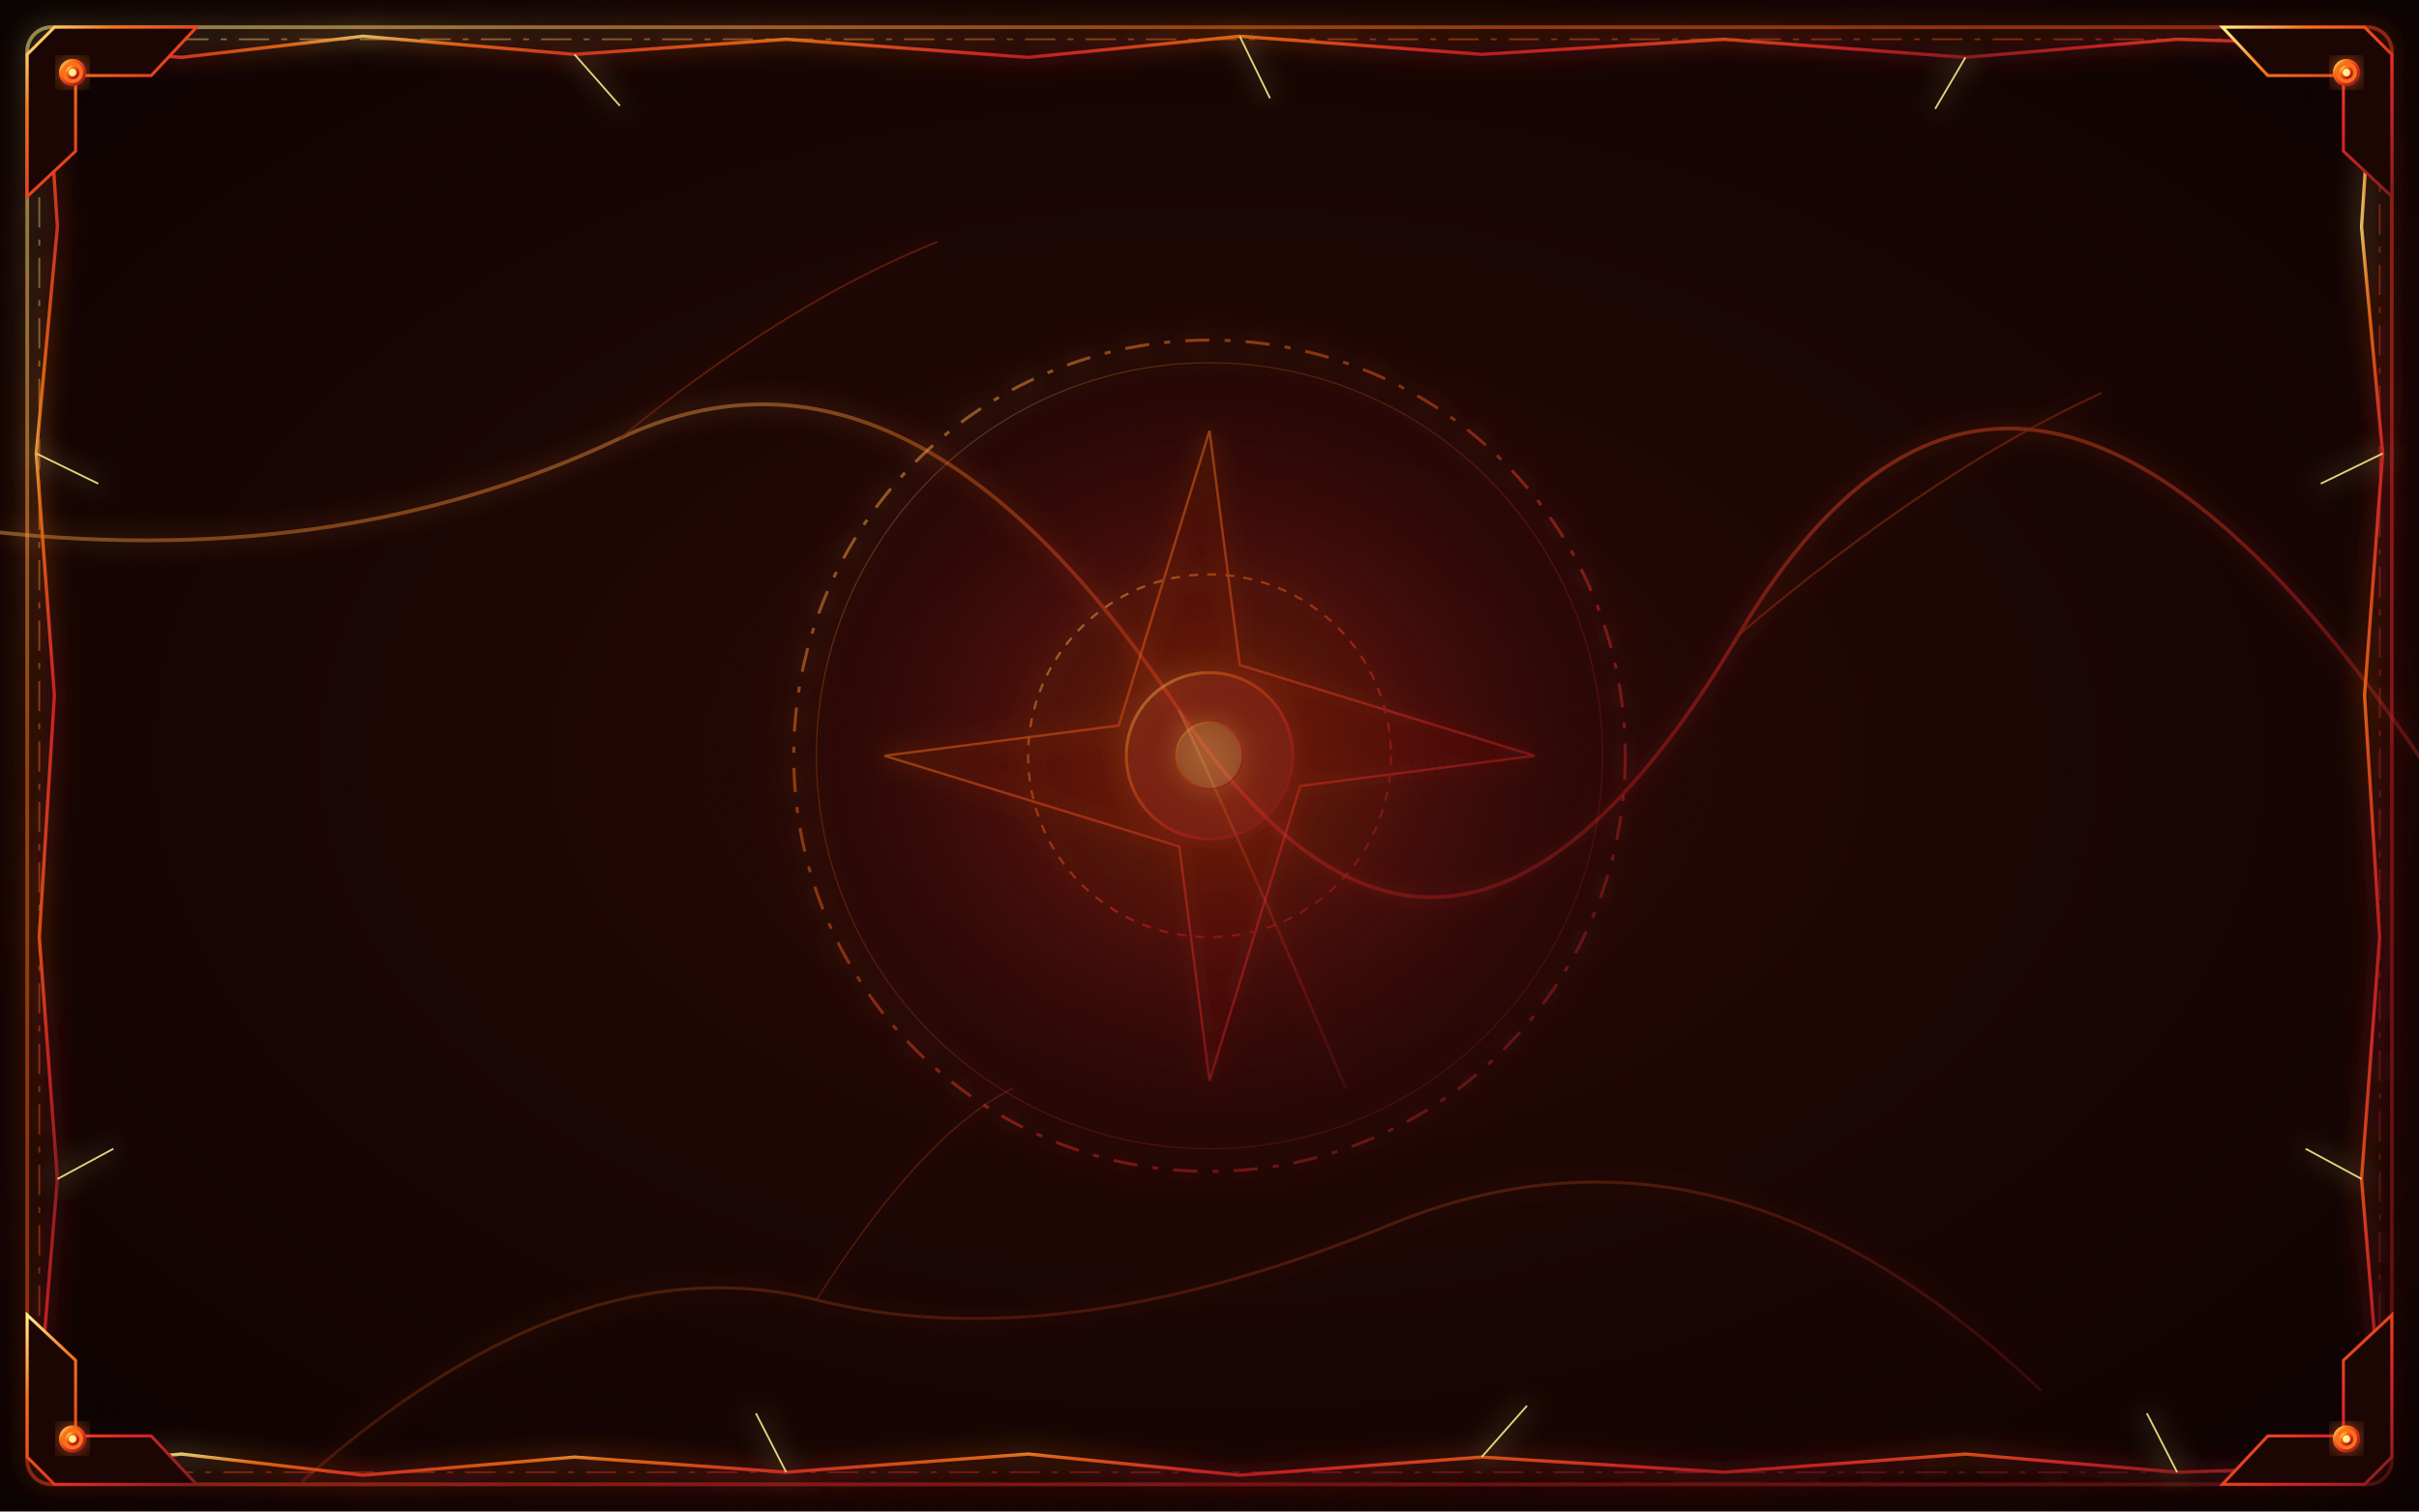
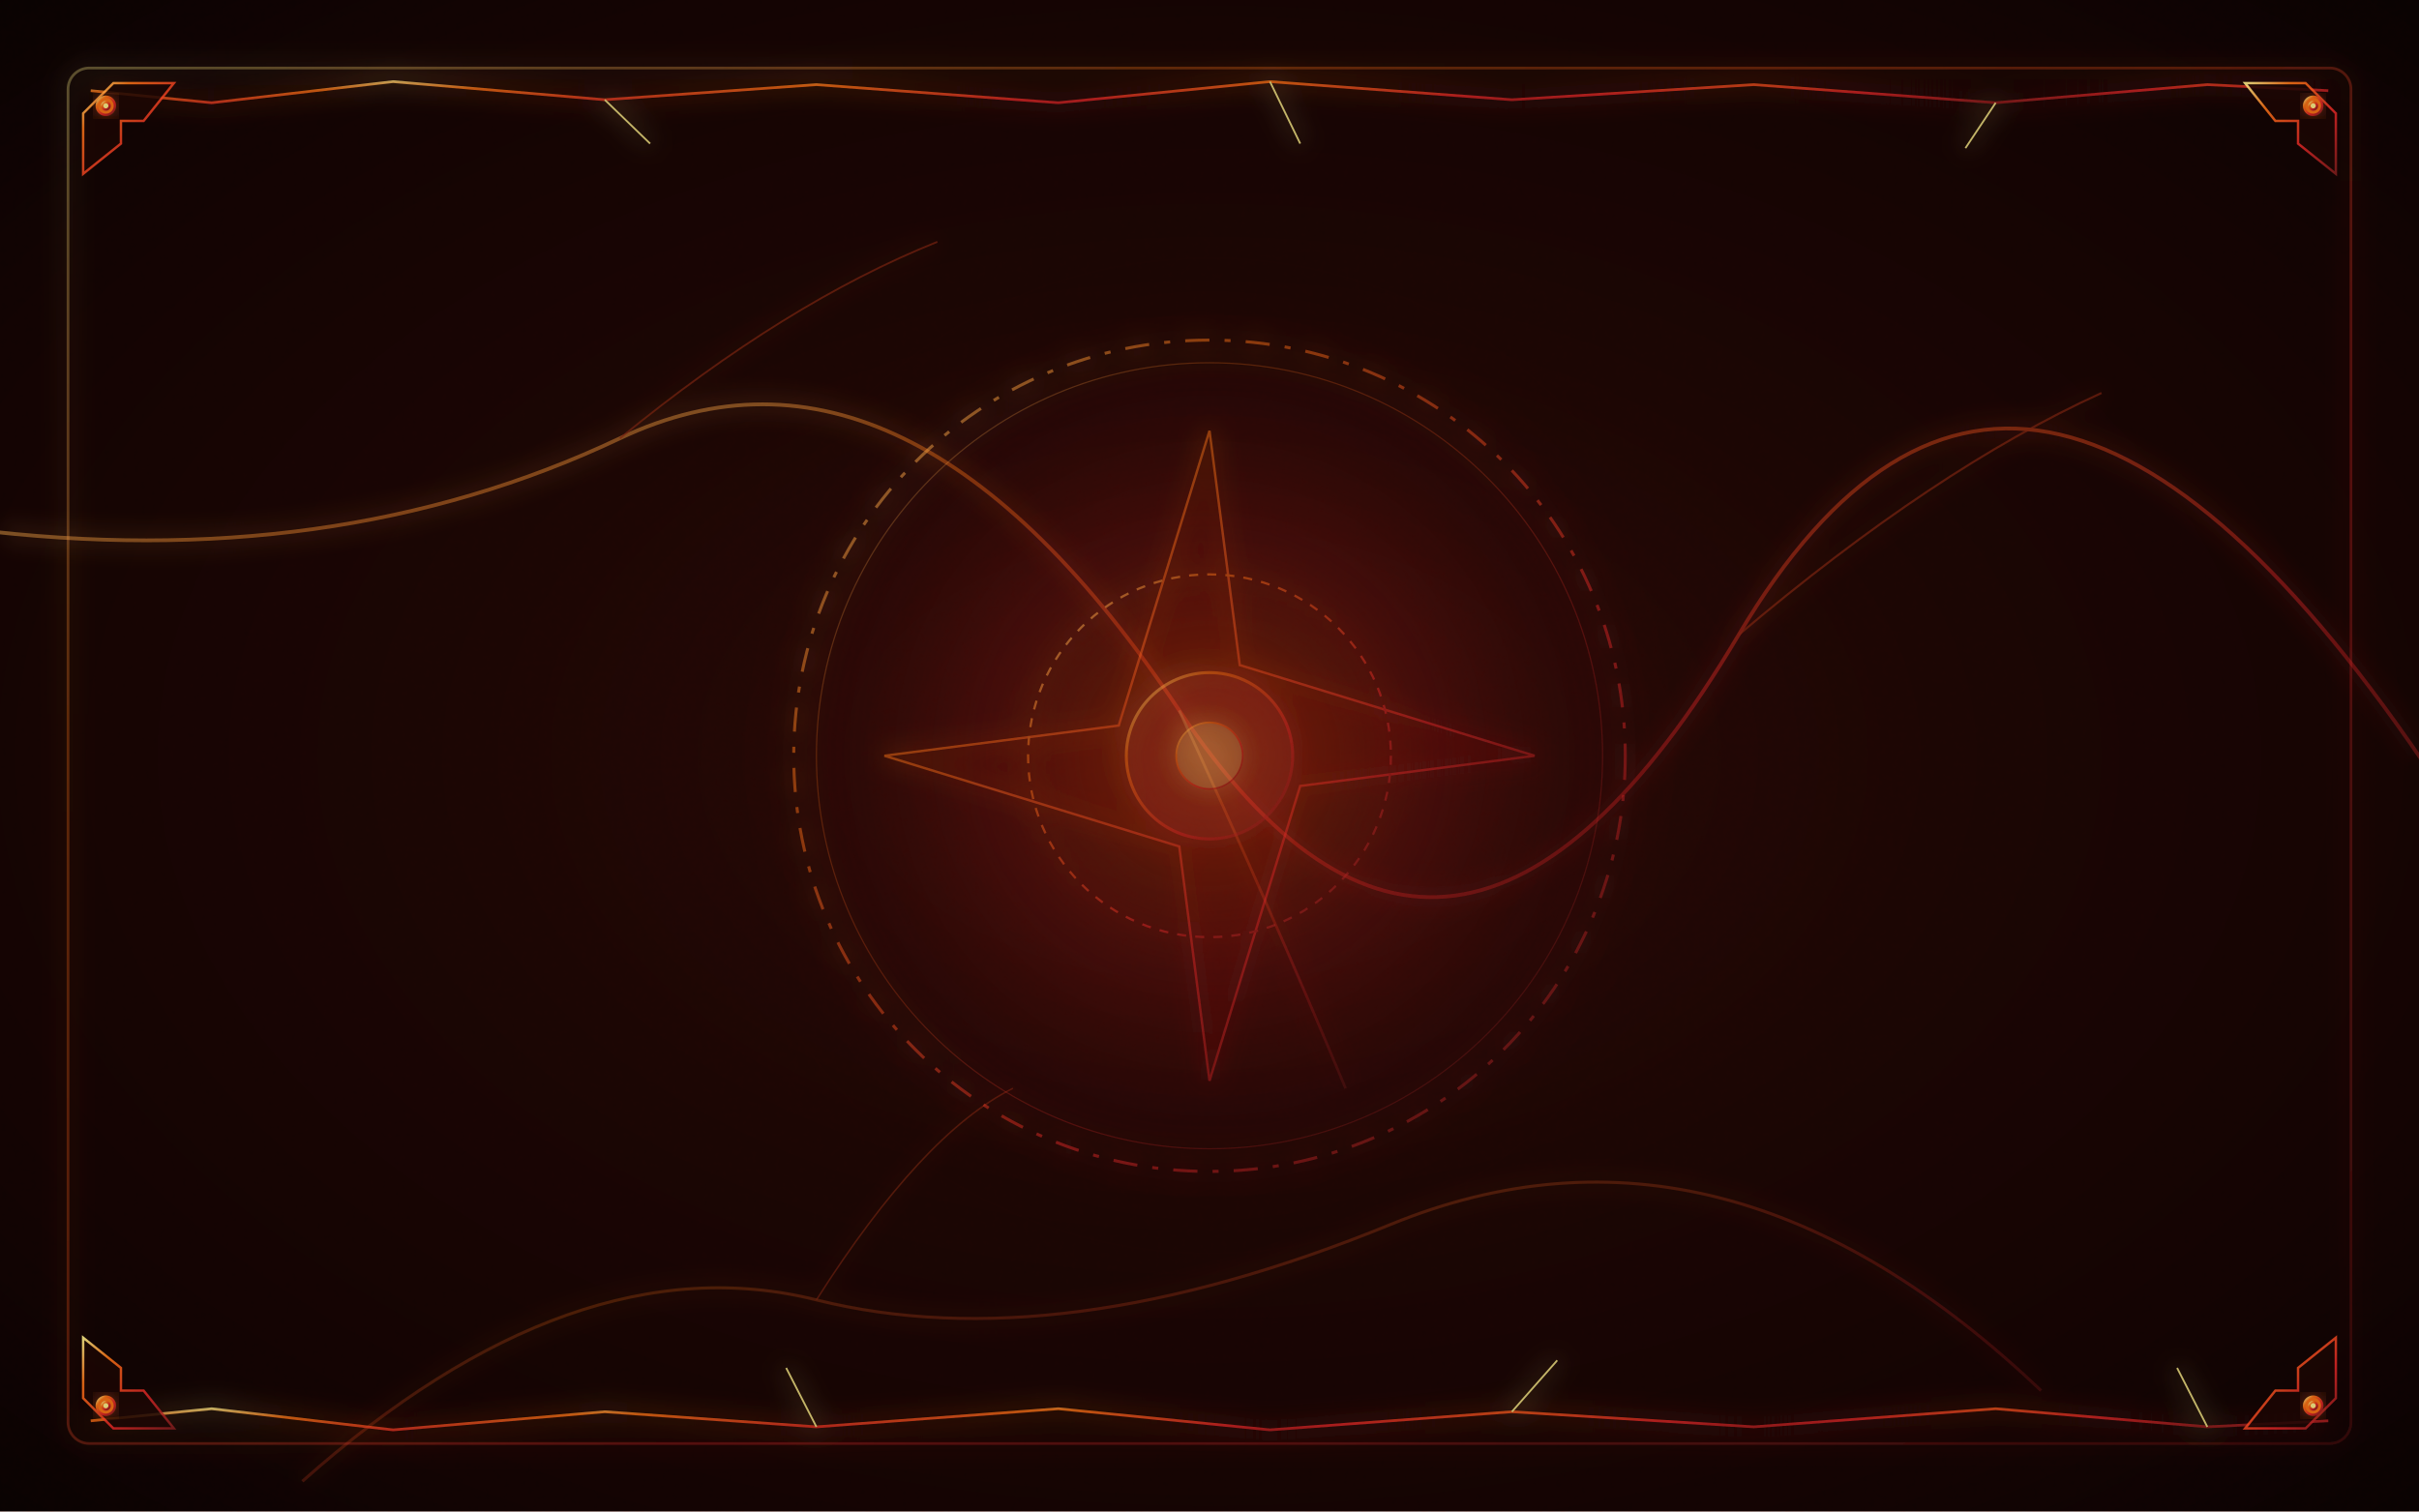
<svg xmlns="http://www.w3.org/2000/svg" width="100%" height="100%" viewBox="0 0 1600 1000" preserveAspectRatio="none">
  <defs>
    <filter id="basaltStone" x="0%" y="0%" width="100%" height="100%">
      <feTurbulence type="fractalNoise" baseFrequency="0.25 0.25" numOctaves="4" result="noise" />
      <feColorMatrix type="matrix" values="0 0 0 0 0.35   0 0 0 0 0.12   0 0 0 0 0.08  0 0 0 0.35 0" />
    </filter>
    <filter id="magmaGlow" x="-20%" y="-20%" width="140%" height="140%">
      <feGaussianBlur stdDeviation="8" result="blur" />
      <feMerge>
        <feMergeNode in="blur" />
        <feMergeNode in="SourceGraphic" />
      </feMerge>
    </filter>
    <radialGradient id="volcanoBg" cx="50%" cy="50%" r="75%">
      <stop offset="0%" stop-color="#2d0b07" />
      <stop offset="40%" stop-color="#1b0604" />
      <stop offset="75%" stop-color="#120403" />
      <stop offset="100%" stop-color="#070202" />
    </radialGradient>
    <linearGradient id="magmaFissureGrad" x1="0%" y1="0%" x2="100%" y2="100%">
      <stop offset="0%" stop-color="#fef08a" />
      <stop offset="25%" stop-color="#f97316" />
      <stop offset="65%" stop-color="#dc2626" />
      <stop offset="100%" stop-color="#7f1d1d" />
    </linearGradient>
    <radialGradient id="magmaCoreGlow" cx="50%" cy="50%" r="55%">
      <stop offset="0%" stop-color="#ea580c" stop-opacity="0.35" />
      <stop offset="45%" stop-color="#b91c1c" stop-opacity="0.16" />
      <stop offset="80%" stop-color="#450a0a" stop-opacity="0.04" />
      <stop offset="100%" stop-color="#000000" stop-opacity="0" />
    </radialGradient>
  </defs>
  <rect width="1600" height="1000" fill="url(#volcanoBg)" />
  <rect width="1600" height="1000" filter="url(#basaltStone)" style="mix-blend-mode: overlay;" />
  <g stroke="url(#magmaFissureGrad)" fill="none" opacity="0.45" filter="url(#magmaGlow)">
    <path d="M -20,350 Q 220,380 410,290 T 780,470 T 1150,420 T 1620,530" stroke-width="2.5" />
    <path d="M 410,290 Q 520,200 620,160" stroke-width="1.2" opacity="0.7" />
    <path d="M 780,470 Q 840,600 890,720" stroke-width="1.8" opacity="0.6" />
    <path d="M 1150,420 Q 1280,310 1390,260" stroke-width="1.4" opacity="0.7" />
    <path d="M 200,980 Q 380,820 540,860 T 920,810 T 1350,920" stroke-width="2.0" opacity="0.5" />
    <path d="M 540,860 Q 610,750 670,720" stroke-width="1.0" opacity="0.6" />
  </g>
  <circle cx="800" cy="500" r="330" fill="url(#magmaCoreGlow)" />
  <g transform="translate(800, 500)" stroke="url(#magmaFissureGrad)" fill="none" opacity="0.5" filter="url(#magmaGlow)">
    <circle r="275" stroke-width="2" stroke-dasharray="16 10 4 10" />
    <circle r="260" stroke-width="0.8" opacity="0.5" />
    <path d="M 0,-215 L 20,-60 L 215,0 L 60,20 L 0,215 L -20,60 L -215,0 L -60,-20 Z" stroke-width="1.6" fill="#dc2626" fill-opacity="0.06" />
    <circle r="120" stroke-width="1.5" stroke-dasharray="6 6" />
    <circle r="55" stroke-width="2" fill="#ef4444" fill-opacity="0.15" />
    <circle r="22" stroke-width="1.2" fill="#fef08a" fill-opacity="0.3" />
  </g>
-   <g stroke="url(#magmaFissureGrad)" fill="none" opacity="0.88" filter="url(#magmaGlow)">
-     <rect x="18" y="18" width="1564" height="964" rx="16" stroke-width="2.5" opacity="0.6" />
-     <rect x="26" y="26" width="1548" height="948" rx="12" stroke-width="1.2" stroke-dasharray="20 8 4 8" opacity="0.5" />
-     <path d="M 30,30 L 120,38 L 240,24 L 380,36 L 520,26 L 680,38 L 820,24 L 980,36 L 1140,26 L 1300,38 L 1440,26 L 1570,30" stroke-width="2.2" />
-     <path d="M 30,970 L 120,962 L 240,976 L 380,964 L 520,974 L 680,962 L 820,976 L 980,964 L 1140,974 L 1300,962 L 1440,974 L 1570,970" stroke-width="2.2" />
-     <path d="M 30,30 L 38,150 L 24,300 L 36,460 L 26,620 L 38,780 L 28,900 L 30,970" stroke-width="2.2" />
-     <path d="M 1570,30 L 1562,150 L 1576,300 L 1564,460 L 1574,620 L 1562,780 L 1572,900 L 1570,970" stroke-width="2.2" />
-     <path d="M 380,36 L 410,70 M 820,24 L 840,65 M 1300,38 L 1280,72" stroke="#fef08a" stroke-width="1.2" />
-     <path d="M 520,974 L 500,935 M 980,964 L 1010,930 M 1440,974 L 1420,935" stroke="#fef08a" stroke-width="1.2" />
-     <path d="M 24,300 L 65,320 M 38,780 L 75,760" stroke="#fef08a" stroke-width="1.2" />
-     <path d="M 1576,300 L 1535,320 M 1562,780 L 1525,760" stroke="#fef08a" stroke-width="1.2" />
+   <g stroke="url(#magmaFissureGrad)" fill="none" opacity="0.75" filter="url(#magmaGlow)">
+     <rect x="45" y="45" width="1510" height="910" rx="14" stroke-width="1.8" opacity="0.4" />
+     <path d="M 60,60 L 140,68 L 260,54 L 400,66 L 540,56 L 700,68 L 840,54 L 1000,66 L 1160,56 L 1320,68 L 1460,56 L 1540,60" stroke-width="1.8" />
+     <path d="M 60,940 L 140,932 L 260,946 L 400,934 L 540,944 L 700,932 L 840,946 L 1000,934 L 1160,944 L 1320,932 L 1460,944 L 1540,940" stroke-width="1.8" />
+     <path d="M 400,66 L 430,95 M 840,54 L 860,95 M 1320,68 L 1300,98" stroke="#fef08a" stroke-width="1.2" />
+     <path d="M 540,944 L 520,905 M 1000,934 L 1030,900 M 1460,944 L 1440,905" stroke="#fef08a" stroke-width="1.2" />
  </g>
-   <g fill="#1b0604" stroke="url(#magmaFissureGrad)" stroke-width="2">
-     <polygon points="18,130 18,36 36,18 130,18 100,50 50,50 50,100" />
-     <circle cx="48" cy="48" r="8" fill="#f97316" filter="url(#magmaGlow)" />
-     <circle cx="48" cy="48" r="3.5" fill="#fef08a" />
-     <polygon points="1582,130 1582,36 1564,18 1470,18 1500,50 1550,50 1550,100" />
-     <circle cx="1552" cy="48" r="8" fill="#f97316" filter="url(#magmaGlow)" />
-     <circle cx="1552" cy="48" r="3.5" fill="#fef08a" />
-     <polygon points="18,870 18,964 36,982 130,982 100,950 50,950 50,900" />
-     <circle cx="48" cy="952" r="8" fill="#f97316" filter="url(#magmaGlow)" />
-     <circle cx="48" cy="952" r="3.5" fill="#fef08a" />
-     <polygon points="1582,870 1582,964 1564,982 1470,982 1500,950 1550,950 1550,900" />
-     <circle cx="1552" cy="952" r="8" fill="#f97316" filter="url(#magmaGlow)" />
-     <circle cx="1552" cy="952" r="3.5" fill="#fef08a" />
+   <g fill="#1b0604" stroke="url(#magmaFissureGrad)" stroke-width="1.6" opacity="0.85">
+     <polygon points="55,115 55,75 75,55 115,55 95,80 80,80 80,95" />
+     <circle cx="70" cy="70" r="6" fill="#f97316" filter="url(#magmaGlow)" />
+     <circle cx="70" cy="70" r="2.5" fill="#fef08a" />
+     <polygon points="1545,115 1545,75 1525,55 1485,55 1505,80 1520,80 1520,95" />
+     <circle cx="1530" cy="70" r="6" fill="#f97316" filter="url(#magmaGlow)" />
+     <circle cx="1530" cy="70" r="2.5" fill="#fef08a" />
+     <polygon points="55,885 55,925 75,945 115,945 95,920 80,920 80,905" />
+     <circle cx="70" cy="930" r="6" fill="#f97316" filter="url(#magmaGlow)" />
+     <circle cx="70" cy="930" r="2.5" fill="#fef08a" />
+     <polygon points="1545,885 1545,925 1525,945 1485,945 1505,920 1520,920 1520,905" />
+     <circle cx="1530" cy="930" r="6" fill="#f97316" filter="url(#magmaGlow)" />
+     <circle cx="1530" cy="930" r="2.5" fill="#fef08a" />
  </g>
</svg>
